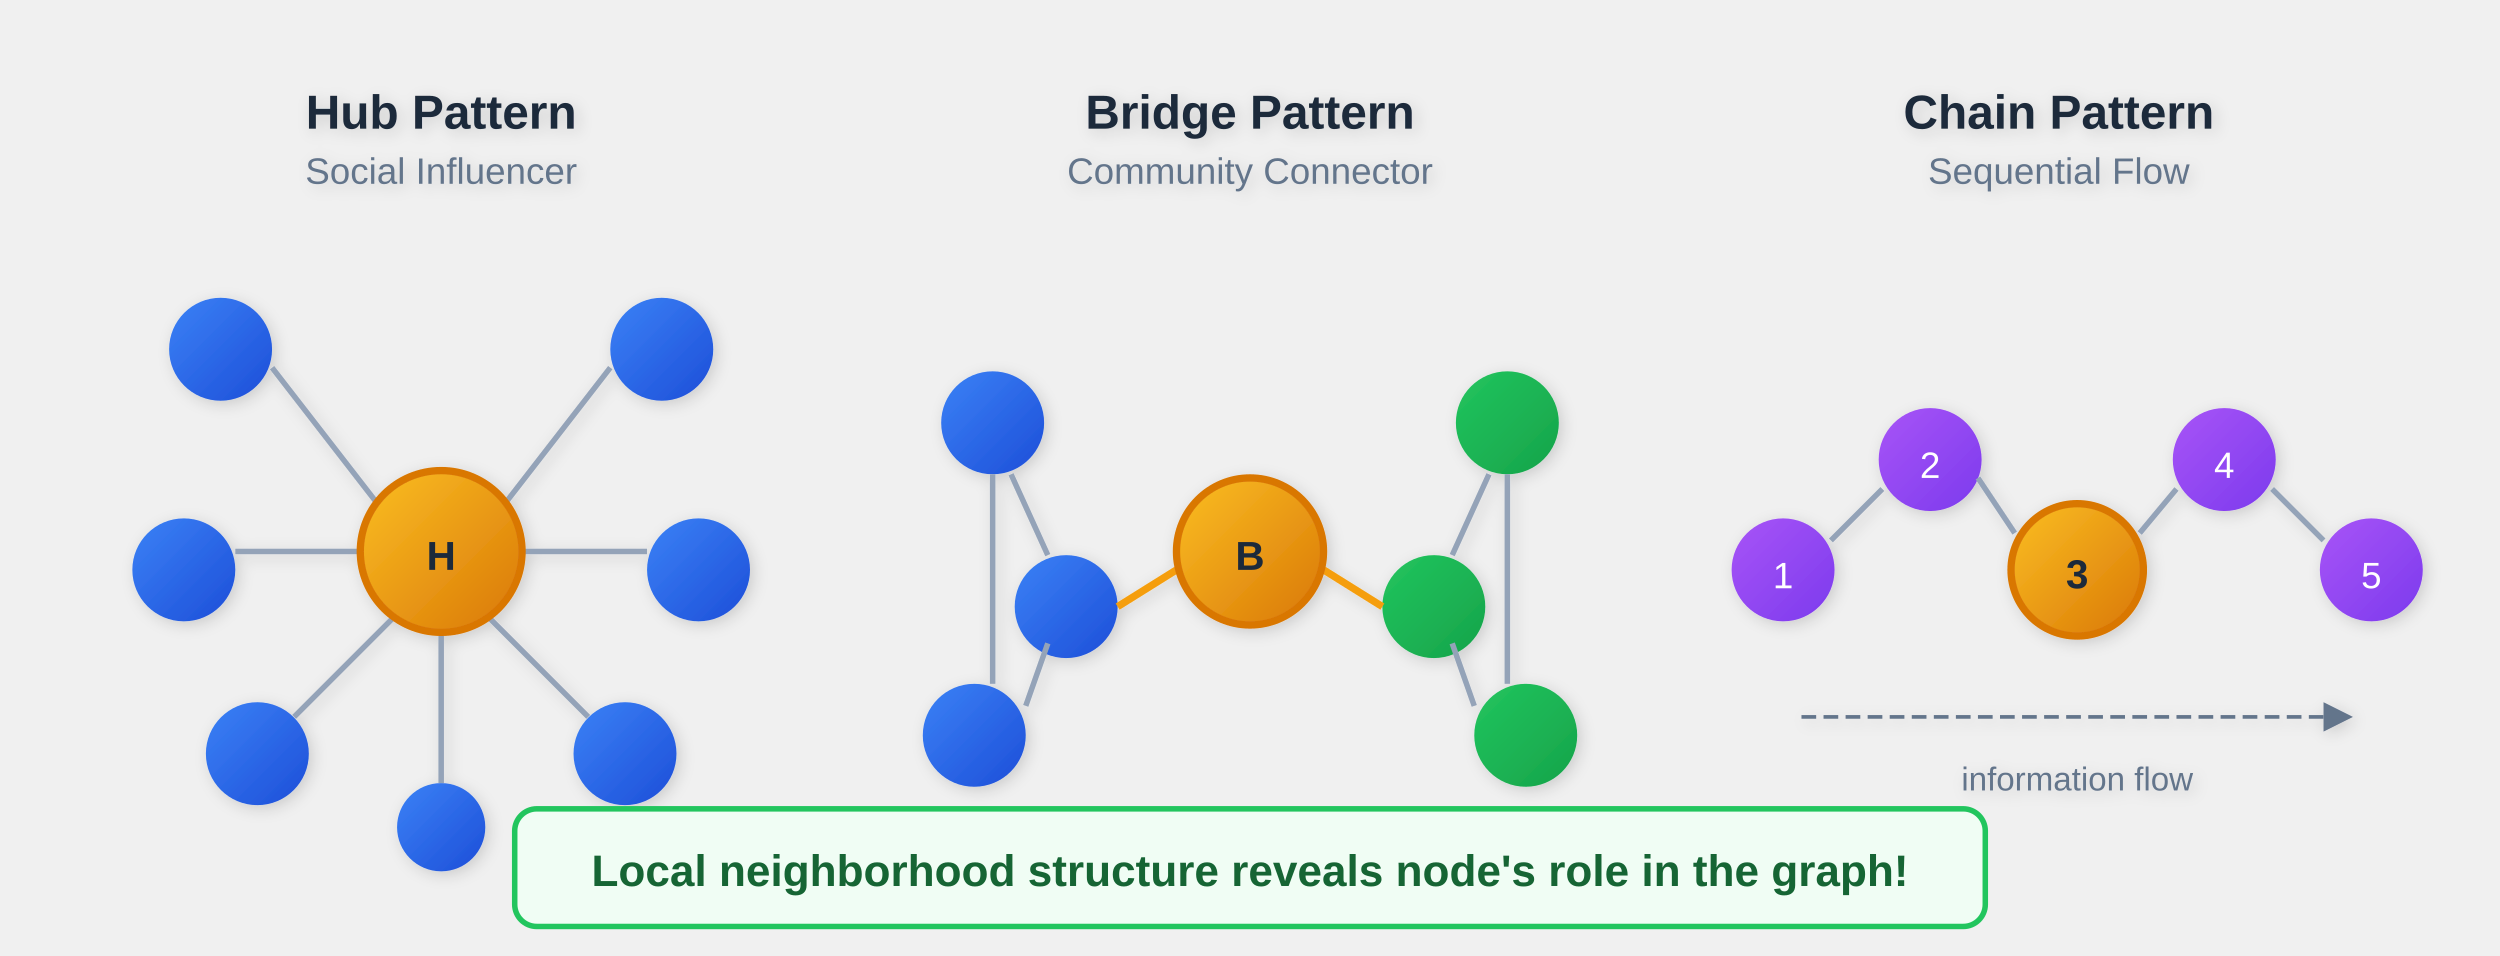
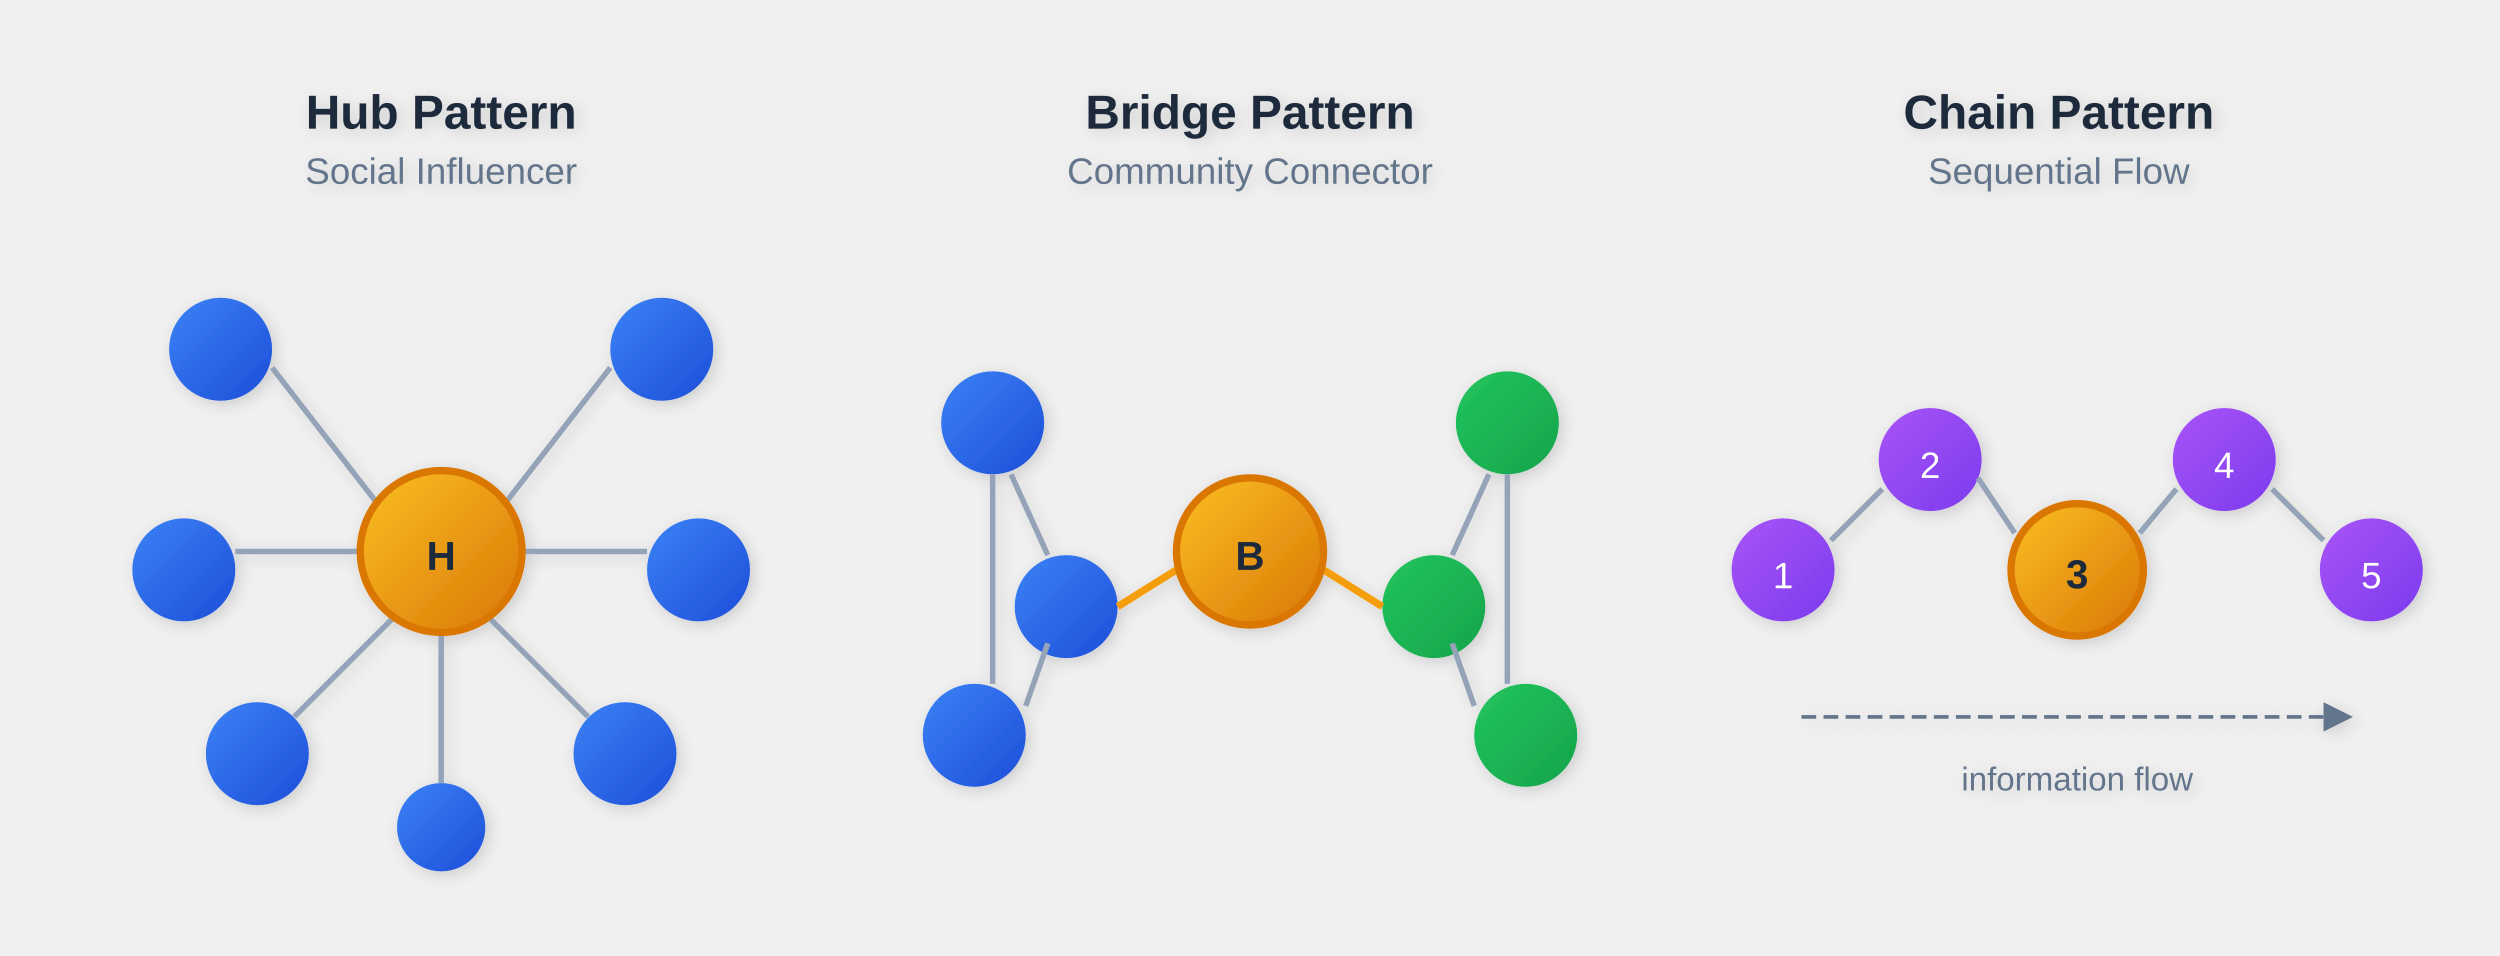
<svg xmlns="http://www.w3.org/2000/svg" width="680" height="260" viewBox="0 0 680 260" role="img">
  <defs>
    <linearGradient id="nodeBlue" x1="0" y1="0" x2="1" y2="1">
      <stop offset="0%" stop-color="#3b82f6" />
      <stop offset="100%" stop-color="#1d4ed8" />
    </linearGradient>
    <linearGradient id="nodeGreen" x1="0" y1="0" x2="1" y2="1">
      <stop offset="0%" stop-color="#22c55e" />
      <stop offset="100%" stop-color="#16a34a" />
    </linearGradient>
    <linearGradient id="nodeYellow" x1="0" y1="0" x2="1" y2="1">
      <stop offset="0%" stop-color="#fbbf24" />
      <stop offset="100%" stop-color="#d97706" />
    </linearGradient>
    <linearGradient id="nodePurple" x1="0" y1="0" x2="1" y2="1">
      <stop offset="0%" stop-color="#a855f7" />
      <stop offset="100%" stop-color="#7c3aed" />
    </linearGradient>
    <filter id="shadow" x="-20%" y="-20%" width="140%" height="140%">
      <feDropShadow dx="1" dy="1" stdDeviation="2" flood-opacity="0.15" />
    </filter>
  </defs>
  <g transform="translate(20, 35)" filter="url(#shadow)">
    <text x="100" y="0" text-anchor="middle" font-family="Arial" font-size="13" font-weight="bold" fill="#1e293b">Hub Pattern</text>
    <text x="100" y="15" text-anchor="middle" font-family="Arial" font-size="10" fill="#64748b">Social Influencer</text>
    <circle cx="40" cy="60" r="14" fill="url(#nodeBlue)" />
    <circle cx="160" cy="60" r="14" fill="url(#nodeBlue)" />
    <circle cx="30" cy="120" r="14" fill="url(#nodeBlue)" />
    <circle cx="170" cy="120" r="14" fill="url(#nodeBlue)" />
    <circle cx="50" cy="170" r="14" fill="url(#nodeBlue)" />
    <circle cx="150" cy="170" r="14" fill="url(#nodeBlue)" />
    <circle cx="100" cy="190" r="12" fill="url(#nodeBlue)" />
    <g stroke="#94a3b8" stroke-width="1.5">
      <line x1="54" y1="65" x2="85" y2="105" />
      <line x1="146" y1="65" x2="115" y2="105" />
      <line x1="44" y1="115" x2="85" y2="115" />
      <line x1="156" y1="115" x2="115" y2="115" />
      <line x1="60" y1="160" x2="90" y2="130" />
      <line x1="140" y1="160" x2="110" y2="130" />
      <line x1="100" y1="178" x2="100" y2="135" />
    </g>
    <circle cx="100" cy="115" r="22" fill="url(#nodeYellow)" stroke="#d97706" stroke-width="2" />
    <text x="100" y="120" text-anchor="middle" font-family="Arial" font-size="11" fill="#1e293b" font-weight="bold">H</text>
  </g>
  <g transform="translate(240, 35)" filter="url(#shadow)">
    <text x="100" y="0" text-anchor="middle" font-family="Arial" font-size="13" font-weight="bold" fill="#1e293b">Bridge Pattern</text>
    <text x="100" y="15" text-anchor="middle" font-family="Arial" font-size="10" fill="#64748b">Community Connector</text>
    <circle cx="30" cy="80" r="14" fill="url(#nodeBlue)" />
    <circle cx="50" cy="130" r="14" fill="url(#nodeBlue)" />
    <circle cx="25" cy="165" r="14" fill="url(#nodeBlue)" />
    <line x1="35" y1="94" x2="45" y2="116" stroke="#94a3b8" stroke-width="1.5" />
    <line x1="30" y1="94" x2="30" y2="151" stroke="#94a3b8" stroke-width="1.5" />
    <line x1="39" y1="157" x2="45" y2="140" stroke="#94a3b8" stroke-width="1.5" />
    <circle cx="170" cy="80" r="14" fill="url(#nodeGreen)" />
    <circle cx="150" cy="130" r="14" fill="url(#nodeGreen)" />
    <circle cx="175" cy="165" r="14" fill="url(#nodeGreen)" />
    <line x1="165" y1="94" x2="155" y2="116" stroke="#94a3b8" stroke-width="1.5" />
    <line x1="170" y1="94" x2="170" y2="151" stroke="#94a3b8" stroke-width="1.5" />
    <line x1="161" y1="157" x2="155" y2="140" stroke="#94a3b8" stroke-width="1.5" />
    <line x1="64" y1="130" x2="80" y2="120" stroke="#f59e0b" stroke-width="2" />
    <line x1="120" y1="120" x2="136" y2="130" stroke="#f59e0b" stroke-width="2" />
    <circle cx="100" cy="115" r="20" fill="url(#nodeYellow)" stroke="#d97706" stroke-width="2" />
    <text x="100" y="120" text-anchor="middle" font-family="Arial" font-size="11" fill="#1e293b" font-weight="bold">B</text>
  </g>
  <g transform="translate(460, 35)" filter="url(#shadow)">
    <text x="100" y="0" text-anchor="middle" font-family="Arial" font-size="13" font-weight="bold" fill="#1e293b">Chain Pattern</text>
    <text x="100" y="15" text-anchor="middle" font-family="Arial" font-size="10" fill="#64748b">Sequential Flow</text>
    <circle cx="25" cy="120" r="14" fill="url(#nodePurple)" />
    <text x="25" y="125" text-anchor="middle" font-family="Arial" font-size="10" fill="white">1</text>
    <circle cx="65" cy="90" r="14" fill="url(#nodePurple)" />
    <text x="65" y="95" text-anchor="middle" font-family="Arial" font-size="10" fill="white">2</text>
    <circle cx="105" cy="120" r="18" fill="url(#nodeYellow)" stroke="#d97706" stroke-width="2" />
    <text x="105" y="125" text-anchor="middle" font-family="Arial" font-size="11" fill="#1e293b" font-weight="bold">3</text>
    <circle cx="145" cy="90" r="14" fill="url(#nodePurple)" />
    <text x="145" y="95" text-anchor="middle" font-family="Arial" font-size="10" fill="white">4</text>
    <circle cx="185" cy="120" r="14" fill="url(#nodePurple)" />
    <text x="185" y="125" text-anchor="middle" font-family="Arial" font-size="10" fill="white">5</text>
    <g stroke="#94a3b8" stroke-width="1.5">
      <line x1="38" y1="112" x2="52" y2="98" />
      <line x1="78" y1="95" x2="88" y2="110" />
      <line x1="122" y1="110" x2="132" y2="98" />
      <line x1="158" y1="98" x2="172" y2="112" />
    </g>
    <path d="M30 160 L180 160" stroke="#64748b" stroke-width="1" stroke-dasharray="4,2" fill="none" />
    <polygon points="180,160 172,156 172,164" fill="#64748b" />
    <text x="105" y="180" text-anchor="middle" font-family="Arial" font-size="9" fill="#64748b">information flow</text>
  </g>
-   <rect x="140" y="220" width="400" height="32" rx="6" fill="#f0fdf4" stroke="#22c55e" stroke-width="1.5" />
-   <text x="340" y="241" text-anchor="middle" font-family="Arial" font-size="12" fill="#166534" font-weight="bold">
-     Local neighborhood structure reveals node's role in the graph!
-   </text>
</svg>
